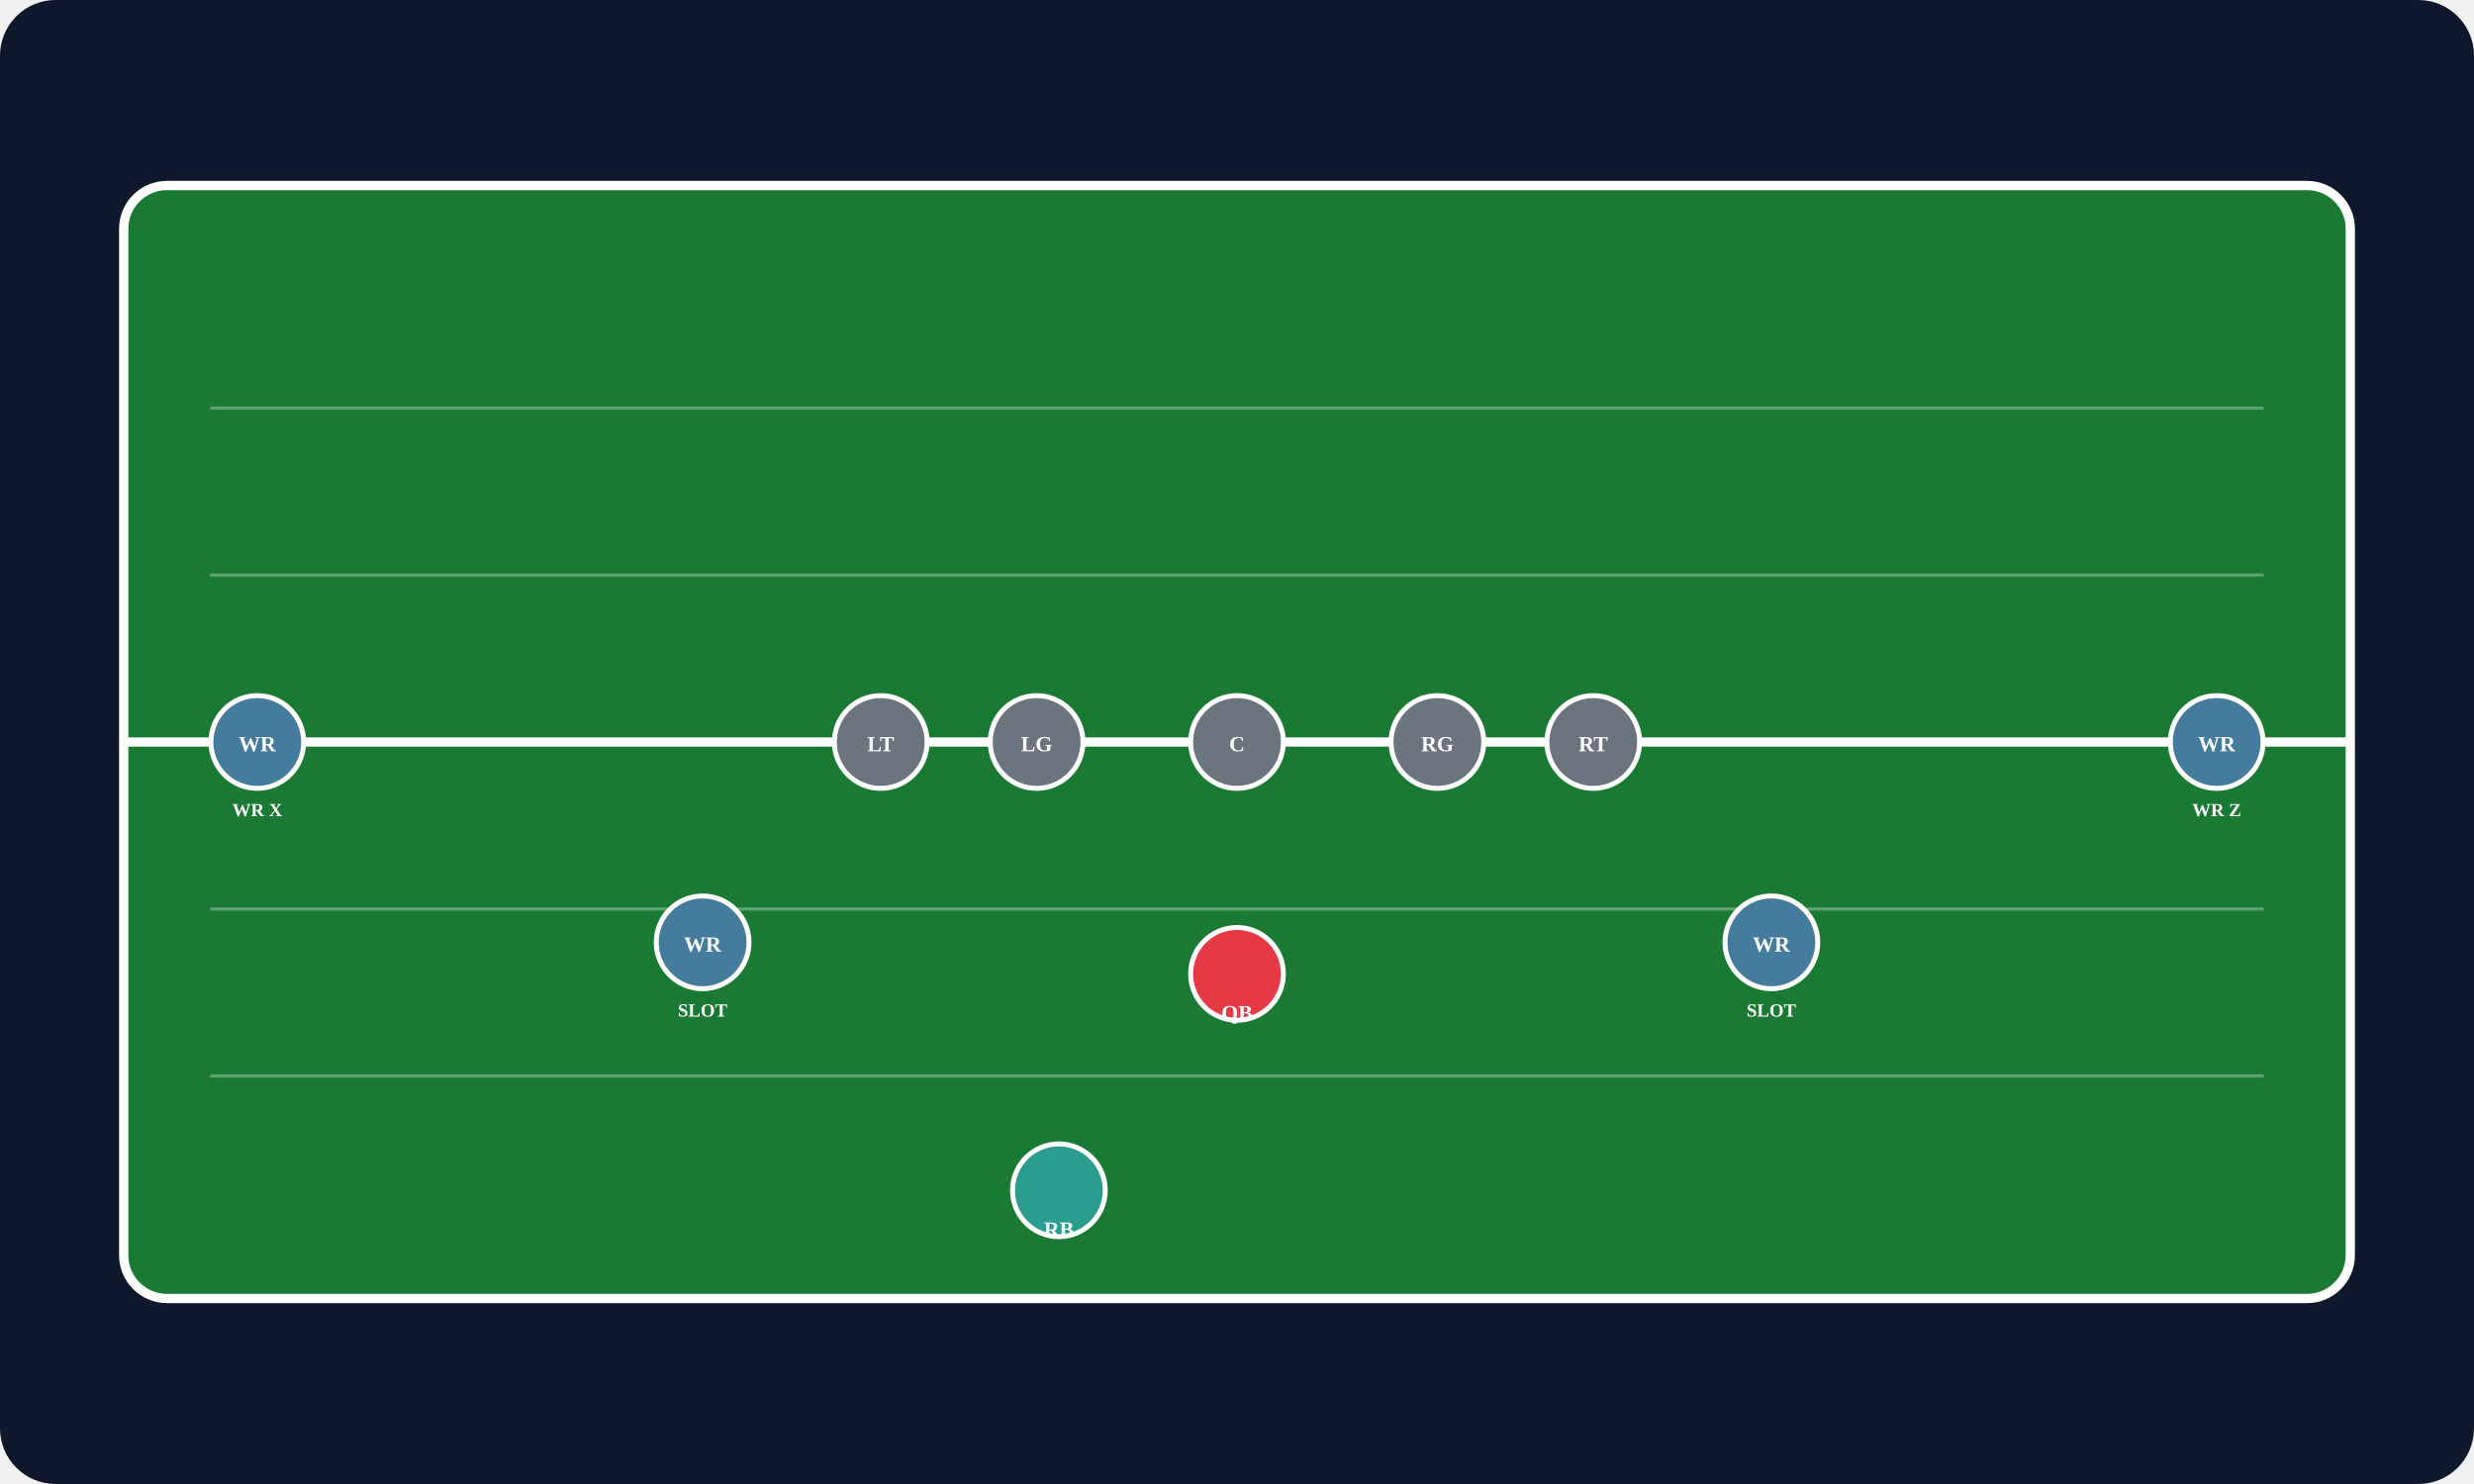
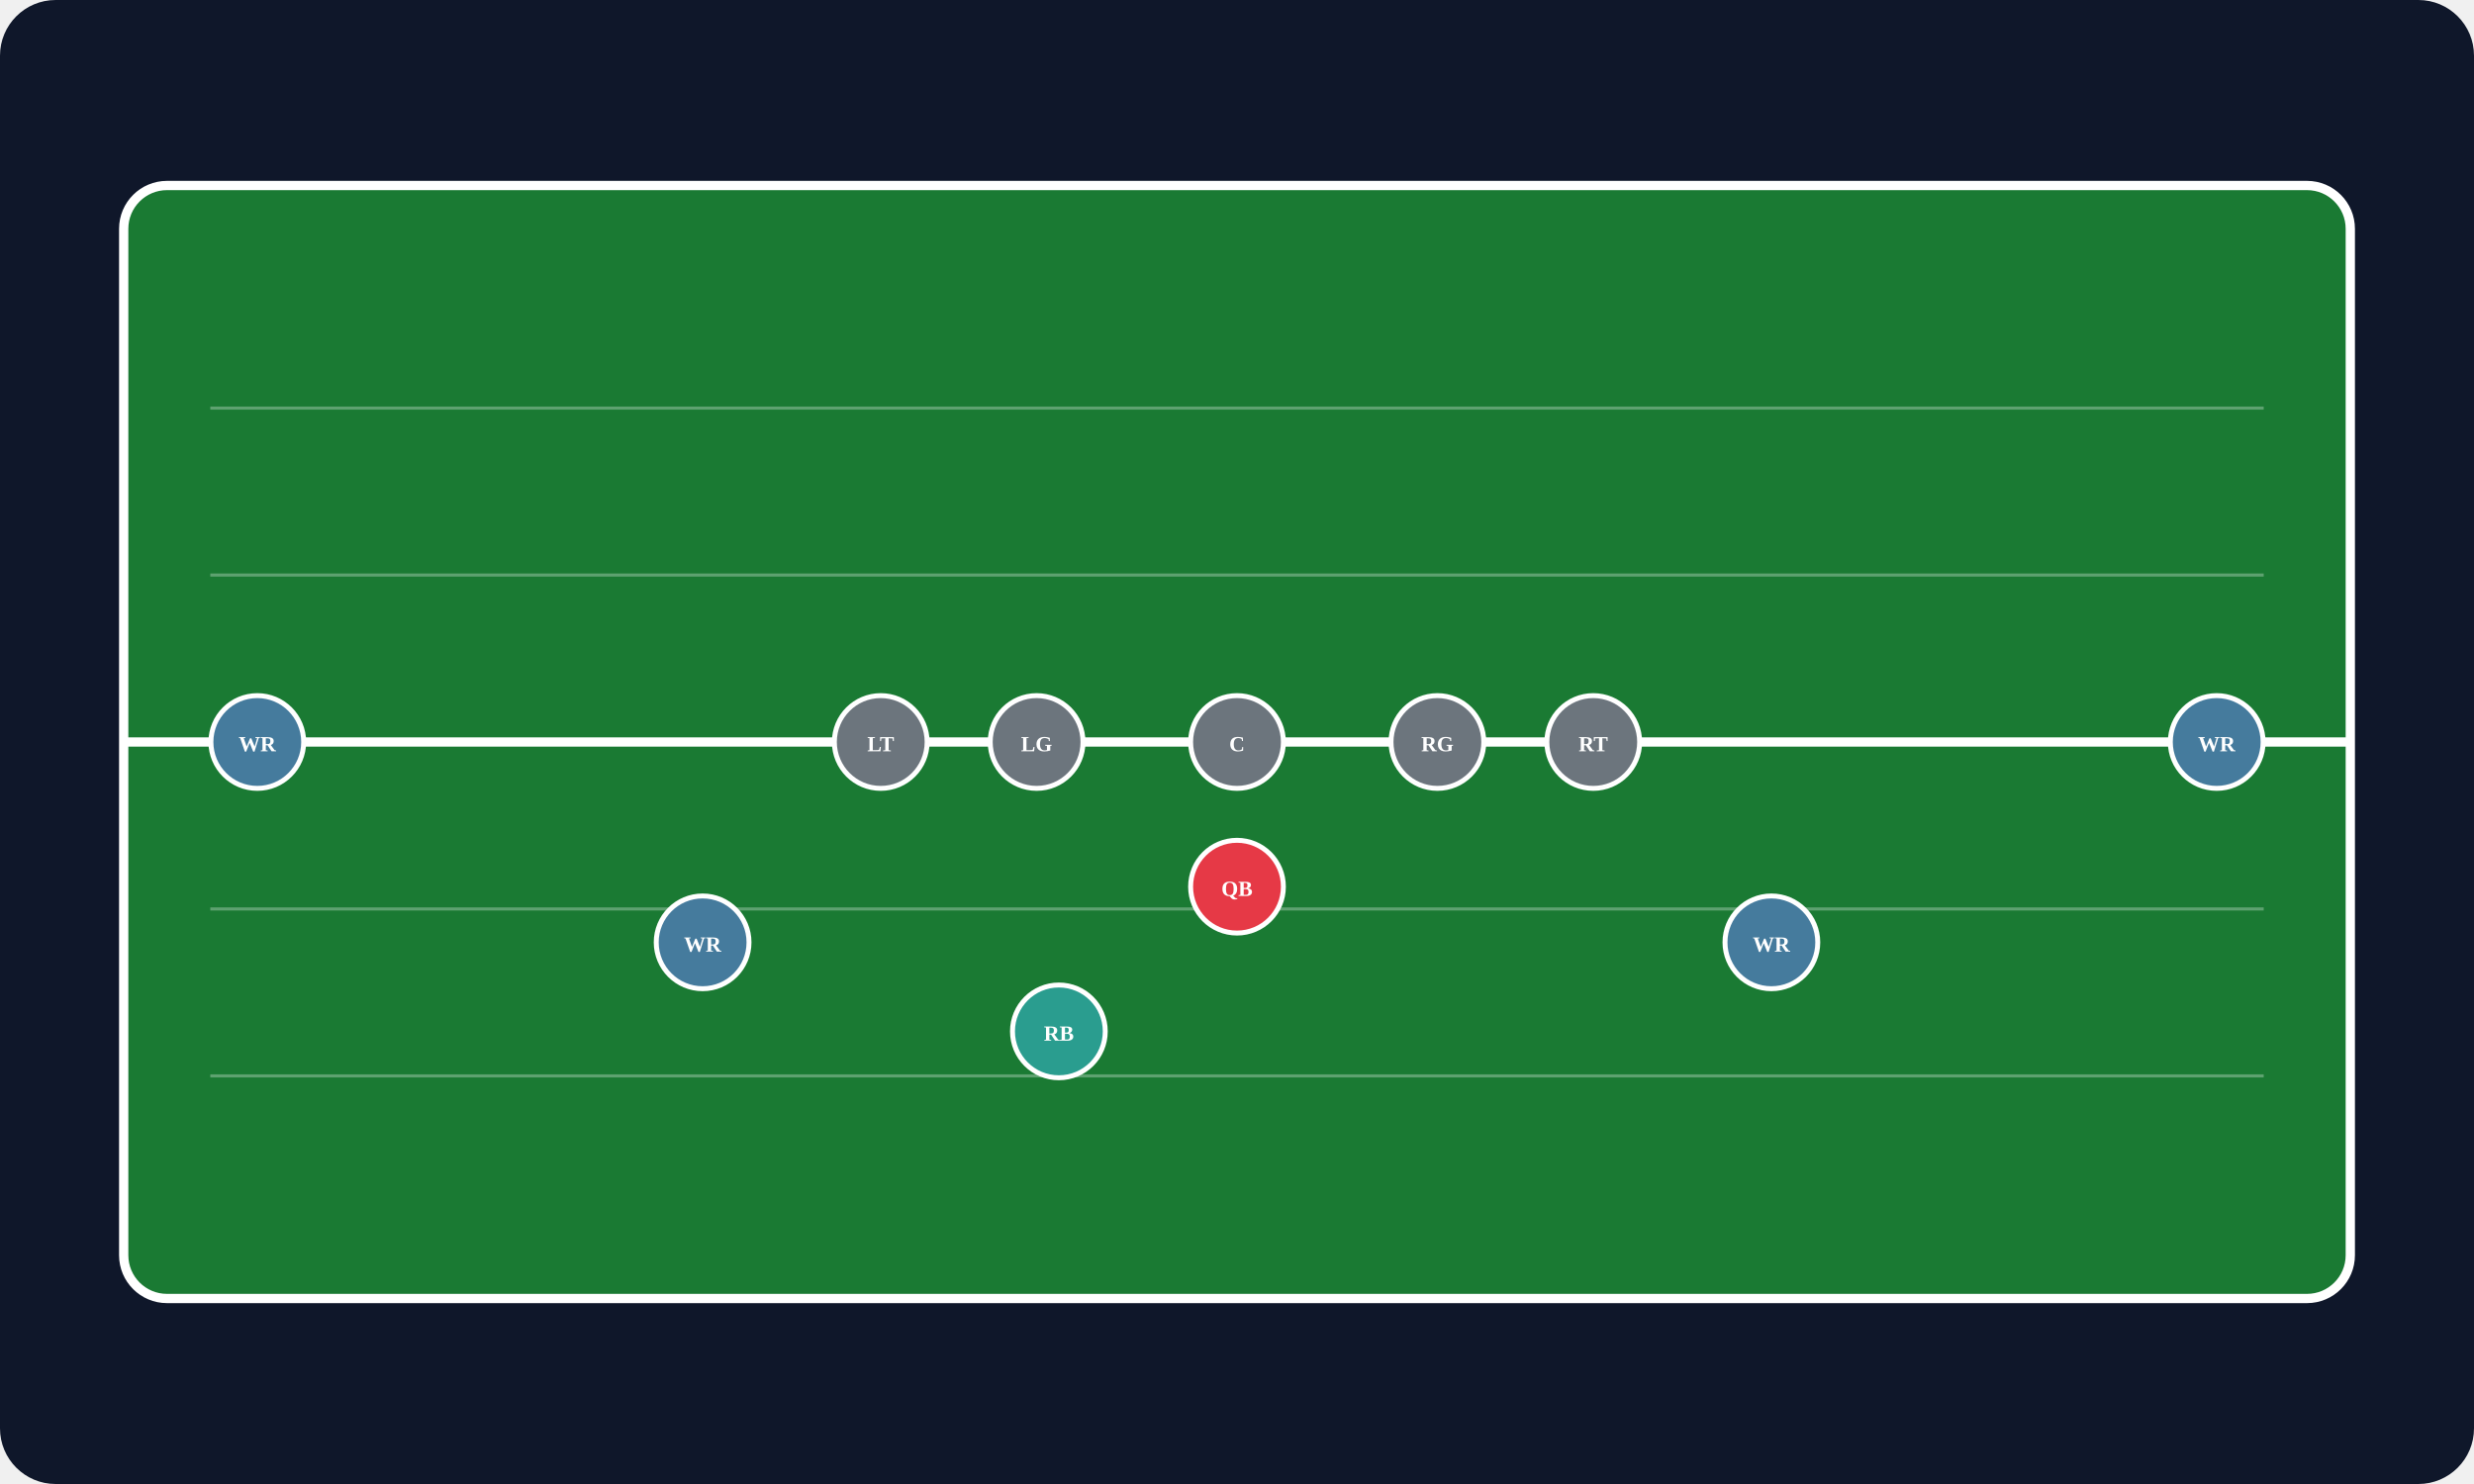
<svg xmlns="http://www.w3.org/2000/svg" width="800" height="480" viewBox="0 0 800 480">
  <rect width="800" height="480" rx="18" fill="#0f172a" />
  <rect x="40" y="60" width="720" height="360" rx="14" fill="#1a7a33" stroke="white" stroke-width="3" />
  <line x1="68" y1="132.0" x2="732" y2="132.0" stroke="white" stroke-opacity="0.3" stroke-width="1" />
  <line x1="68" y1="186.0" x2="732" y2="186.0" stroke="white" stroke-opacity="0.3" stroke-width="1" />
  <line x1="68" y1="294.0" x2="732" y2="294.0" stroke="white" stroke-opacity="0.3" stroke-width="1" />
  <line x1="68" y1="348.0" x2="732" y2="348.0" stroke="white" stroke-opacity="0.3" stroke-width="1" />
  <line x1="40" y1="240" x2="760" y2="240" stroke="white" stroke-width="3" />
  <ellipse cx="400.0" cy="240" rx="8" ry="4.5" fill="#7c3a09" stroke="white" stroke-width="1" />
  <circle cx="284.8" cy="240.0" r="15" fill="#6c757d" stroke="white" stroke-width="1.6" />
  <text x="284.8" y="243.0" text-anchor="middle" font-size="7" font-weight="900" fill="white">LT</text>
  <circle cx="335.2" cy="240.0" r="15" fill="#6c757d" stroke="white" stroke-width="1.6" />
  <text x="335.2" y="243.0" text-anchor="middle" font-size="7" font-weight="900" fill="white">LG</text>
  <circle cx="400.0" cy="240.0" r="15" fill="#6c757d" stroke="white" stroke-width="1.6" />
  <text x="400.0" y="243.0" text-anchor="middle" font-size="7" font-weight="900" fill="white">C</text>
  <circle cx="464.8" cy="240.0" r="15" fill="#6c757d" stroke="white" stroke-width="1.6" />
  <text x="464.8" y="243.0" text-anchor="middle" font-size="7" font-weight="900" fill="white">RG</text>
  <circle cx="515.2" cy="240.0" r="15" fill="#6c757d" stroke="white" stroke-width="1.6" />
  <text x="515.2" y="243.0" text-anchor="middle" font-size="7" font-weight="900" fill="white">RT</text>
  <circle cx="83.2" cy="240.0" r="15" fill="#457b9d" stroke="white" stroke-width="1.6" />
  <text x="83.2" y="243.0" text-anchor="middle" font-size="7" font-weight="900" fill="white">WR</text>
-   <text x="83.2" y="264.0" text-anchor="middle" font-size="6" font-weight="800" fill="white">WR X</text>
  <circle cx="227.2" cy="304.8" r="15" fill="#457b9d" stroke="white" stroke-width="1.6" />
  <text x="227.2" y="307.8" text-anchor="middle" font-size="7" font-weight="900" fill="white">WR</text>
-   <text x="227.2" y="328.8" text-anchor="middle" font-size="6" font-weight="800" fill="white">SLOT</text>
  <circle cx="572.8" cy="304.8" r="15" fill="#457b9d" stroke="white" stroke-width="1.6" />
  <text x="572.8" y="307.8" text-anchor="middle" font-size="7" font-weight="900" fill="white">WR</text>
-   <text x="572.8" y="328.8" text-anchor="middle" font-size="6" font-weight="800" fill="white">SLOT</text>
  <circle cx="716.8" cy="240.0" r="15" fill="#457b9d" stroke="white" stroke-width="1.6" />
  <text x="716.8" y="243.0" text-anchor="middle" font-size="7" font-weight="900" fill="white">WR</text>
-   <text x="716.8" y="264.0" text-anchor="middle" font-size="6" font-weight="800" fill="white">WR Z</text>
-   <circle cx="400.0" cy="315" r="15" fill="#e63946" stroke="white" stroke-width="1.6" />
-   <text x="400.0" y="330" text-anchor="middle" font-size="7" font-weight="900" fill="white">QB</text>
-   <circle cx="342.4" cy="385" r="15" fill="#2a9d8f" stroke="white" stroke-width="1.6" />
-   <text x="342.4" y="400" text-anchor="middle" font-size="7" font-weight="900" fill="white">RB</text>
+   <circle cx="400.0" cy="286.8" r="15" fill="#e63946" stroke="white" stroke-width="1.6" />
+   <text x="400.0" y="289.8" text-anchor="middle" font-size="7" font-weight="900" fill="white">QB</text>
+   <circle cx="342.4" cy="333.6" r="15" fill="#2a9d8f" stroke="white" stroke-width="1.6" />
+   <text x="342.4" y="336.6" text-anchor="middle" font-size="7" font-weight="900" fill="white">RB</text>
</svg>
